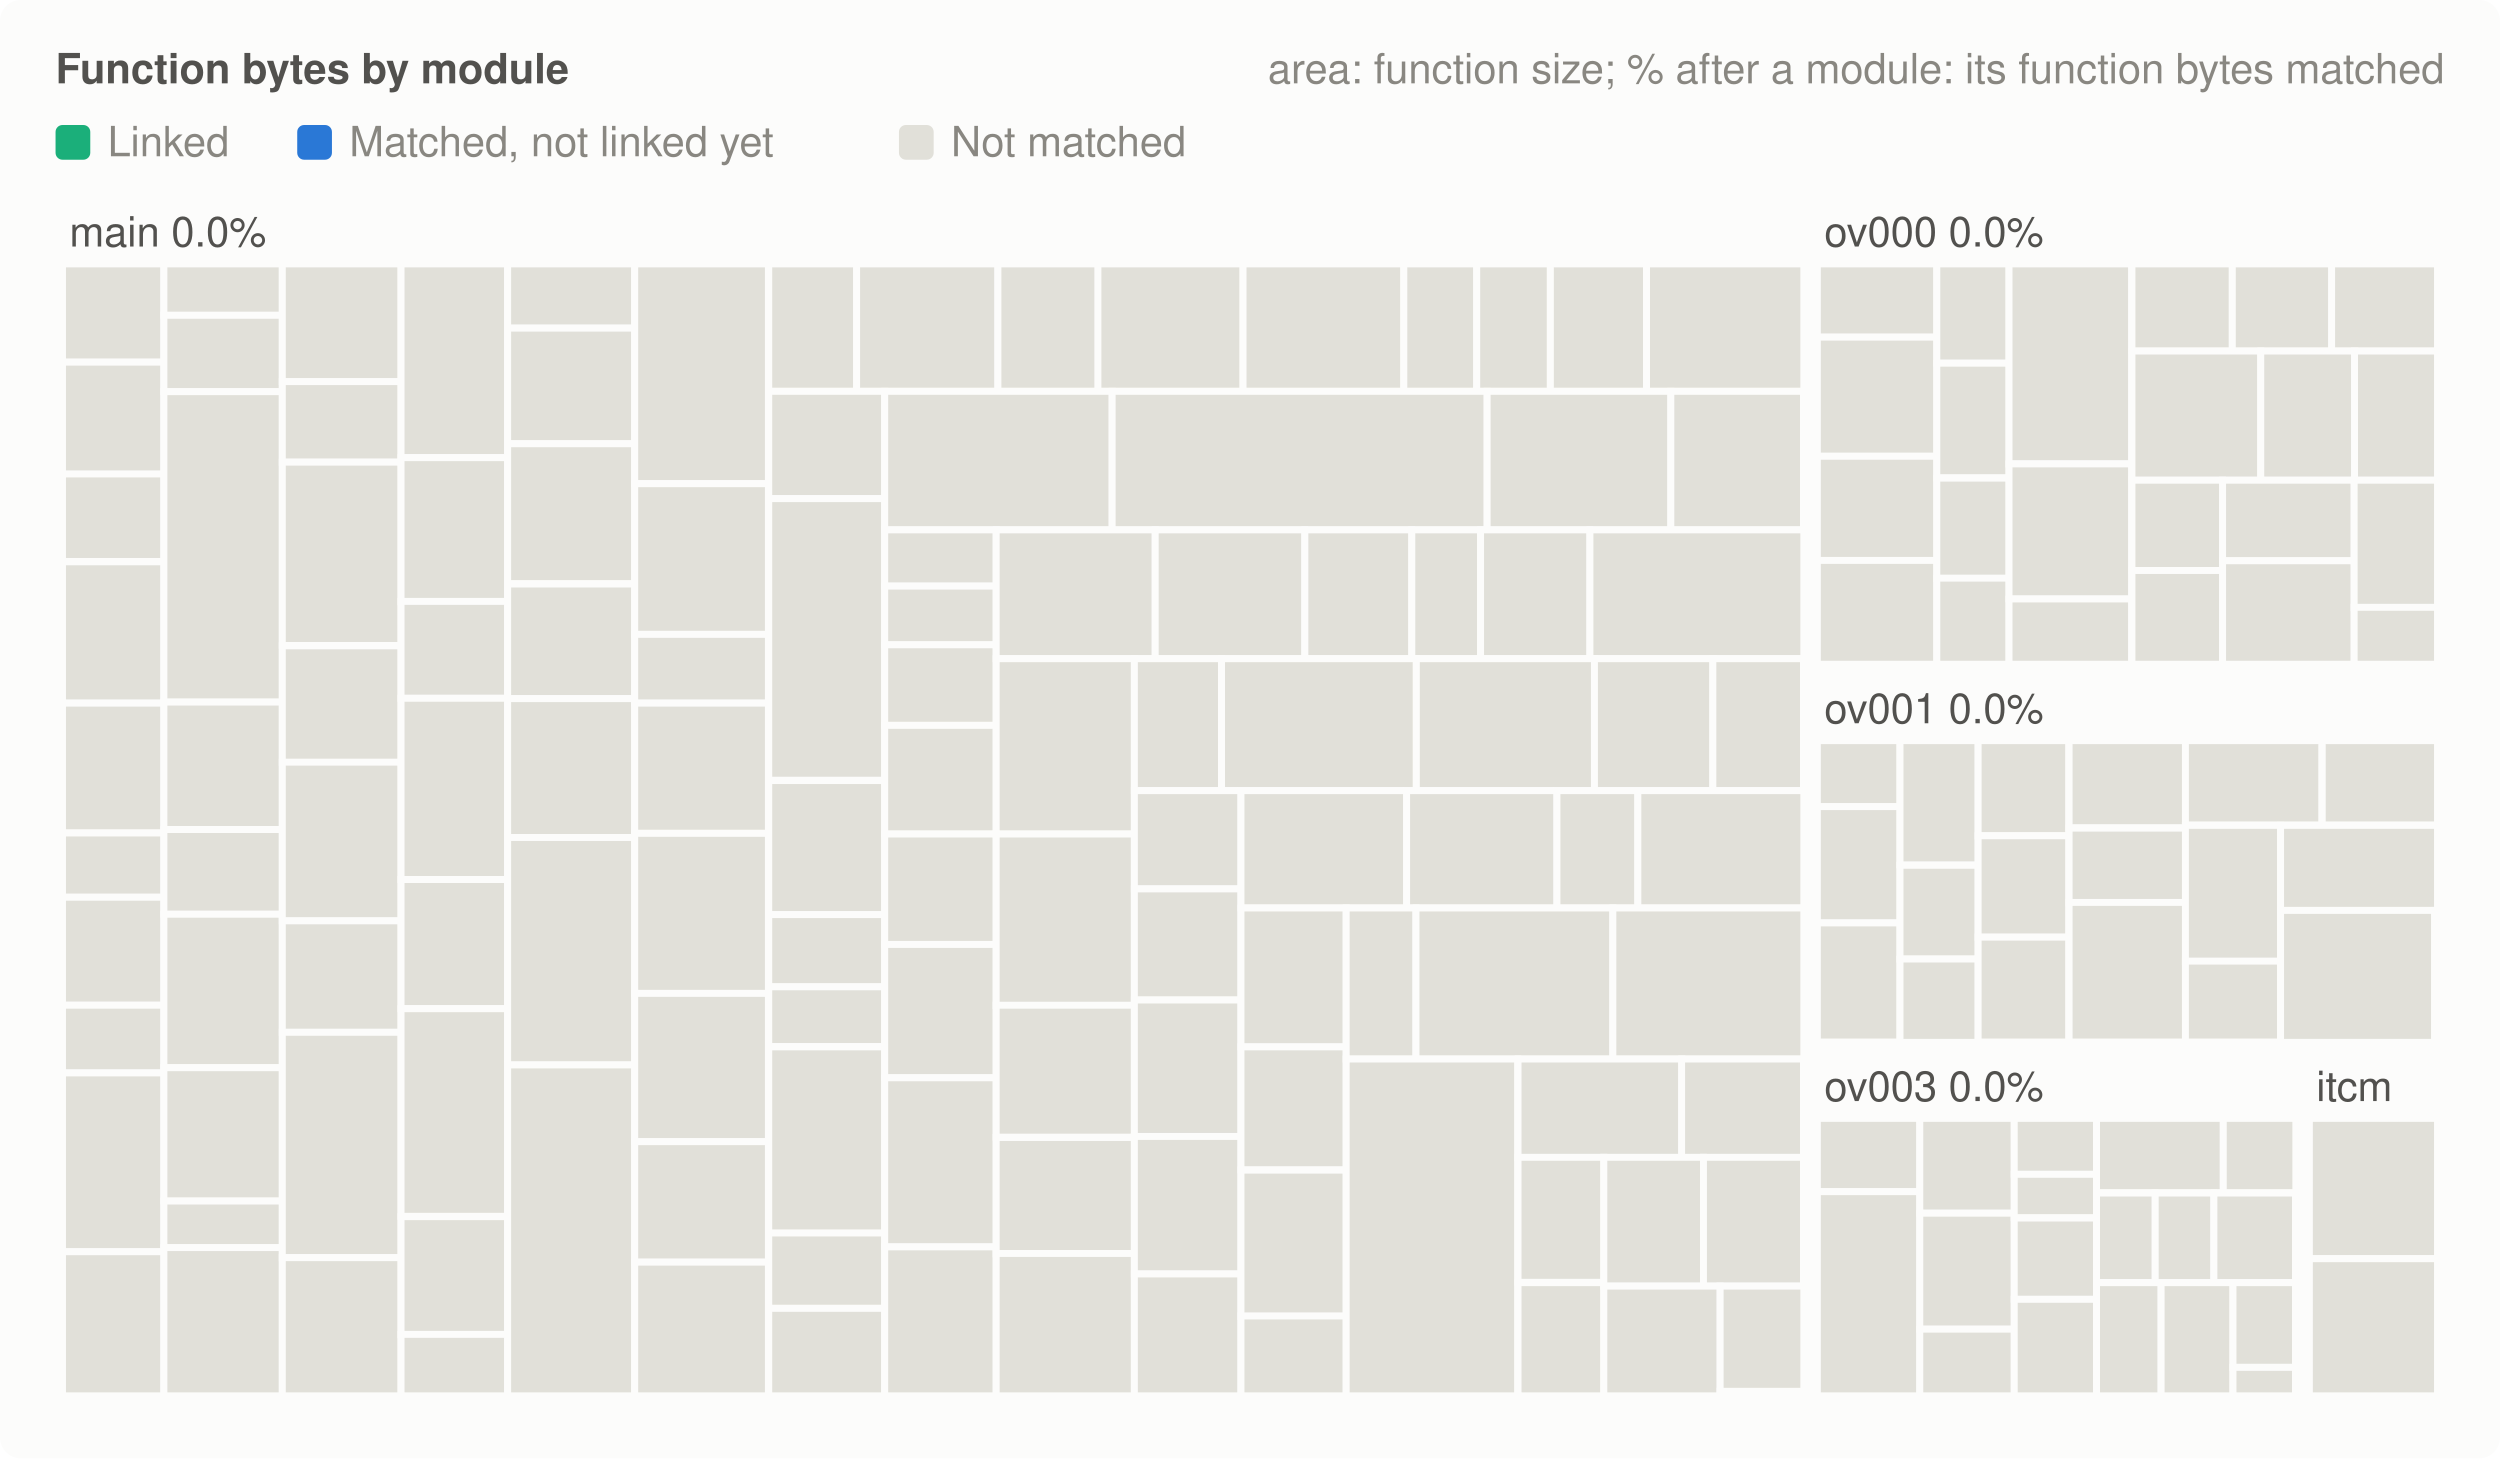
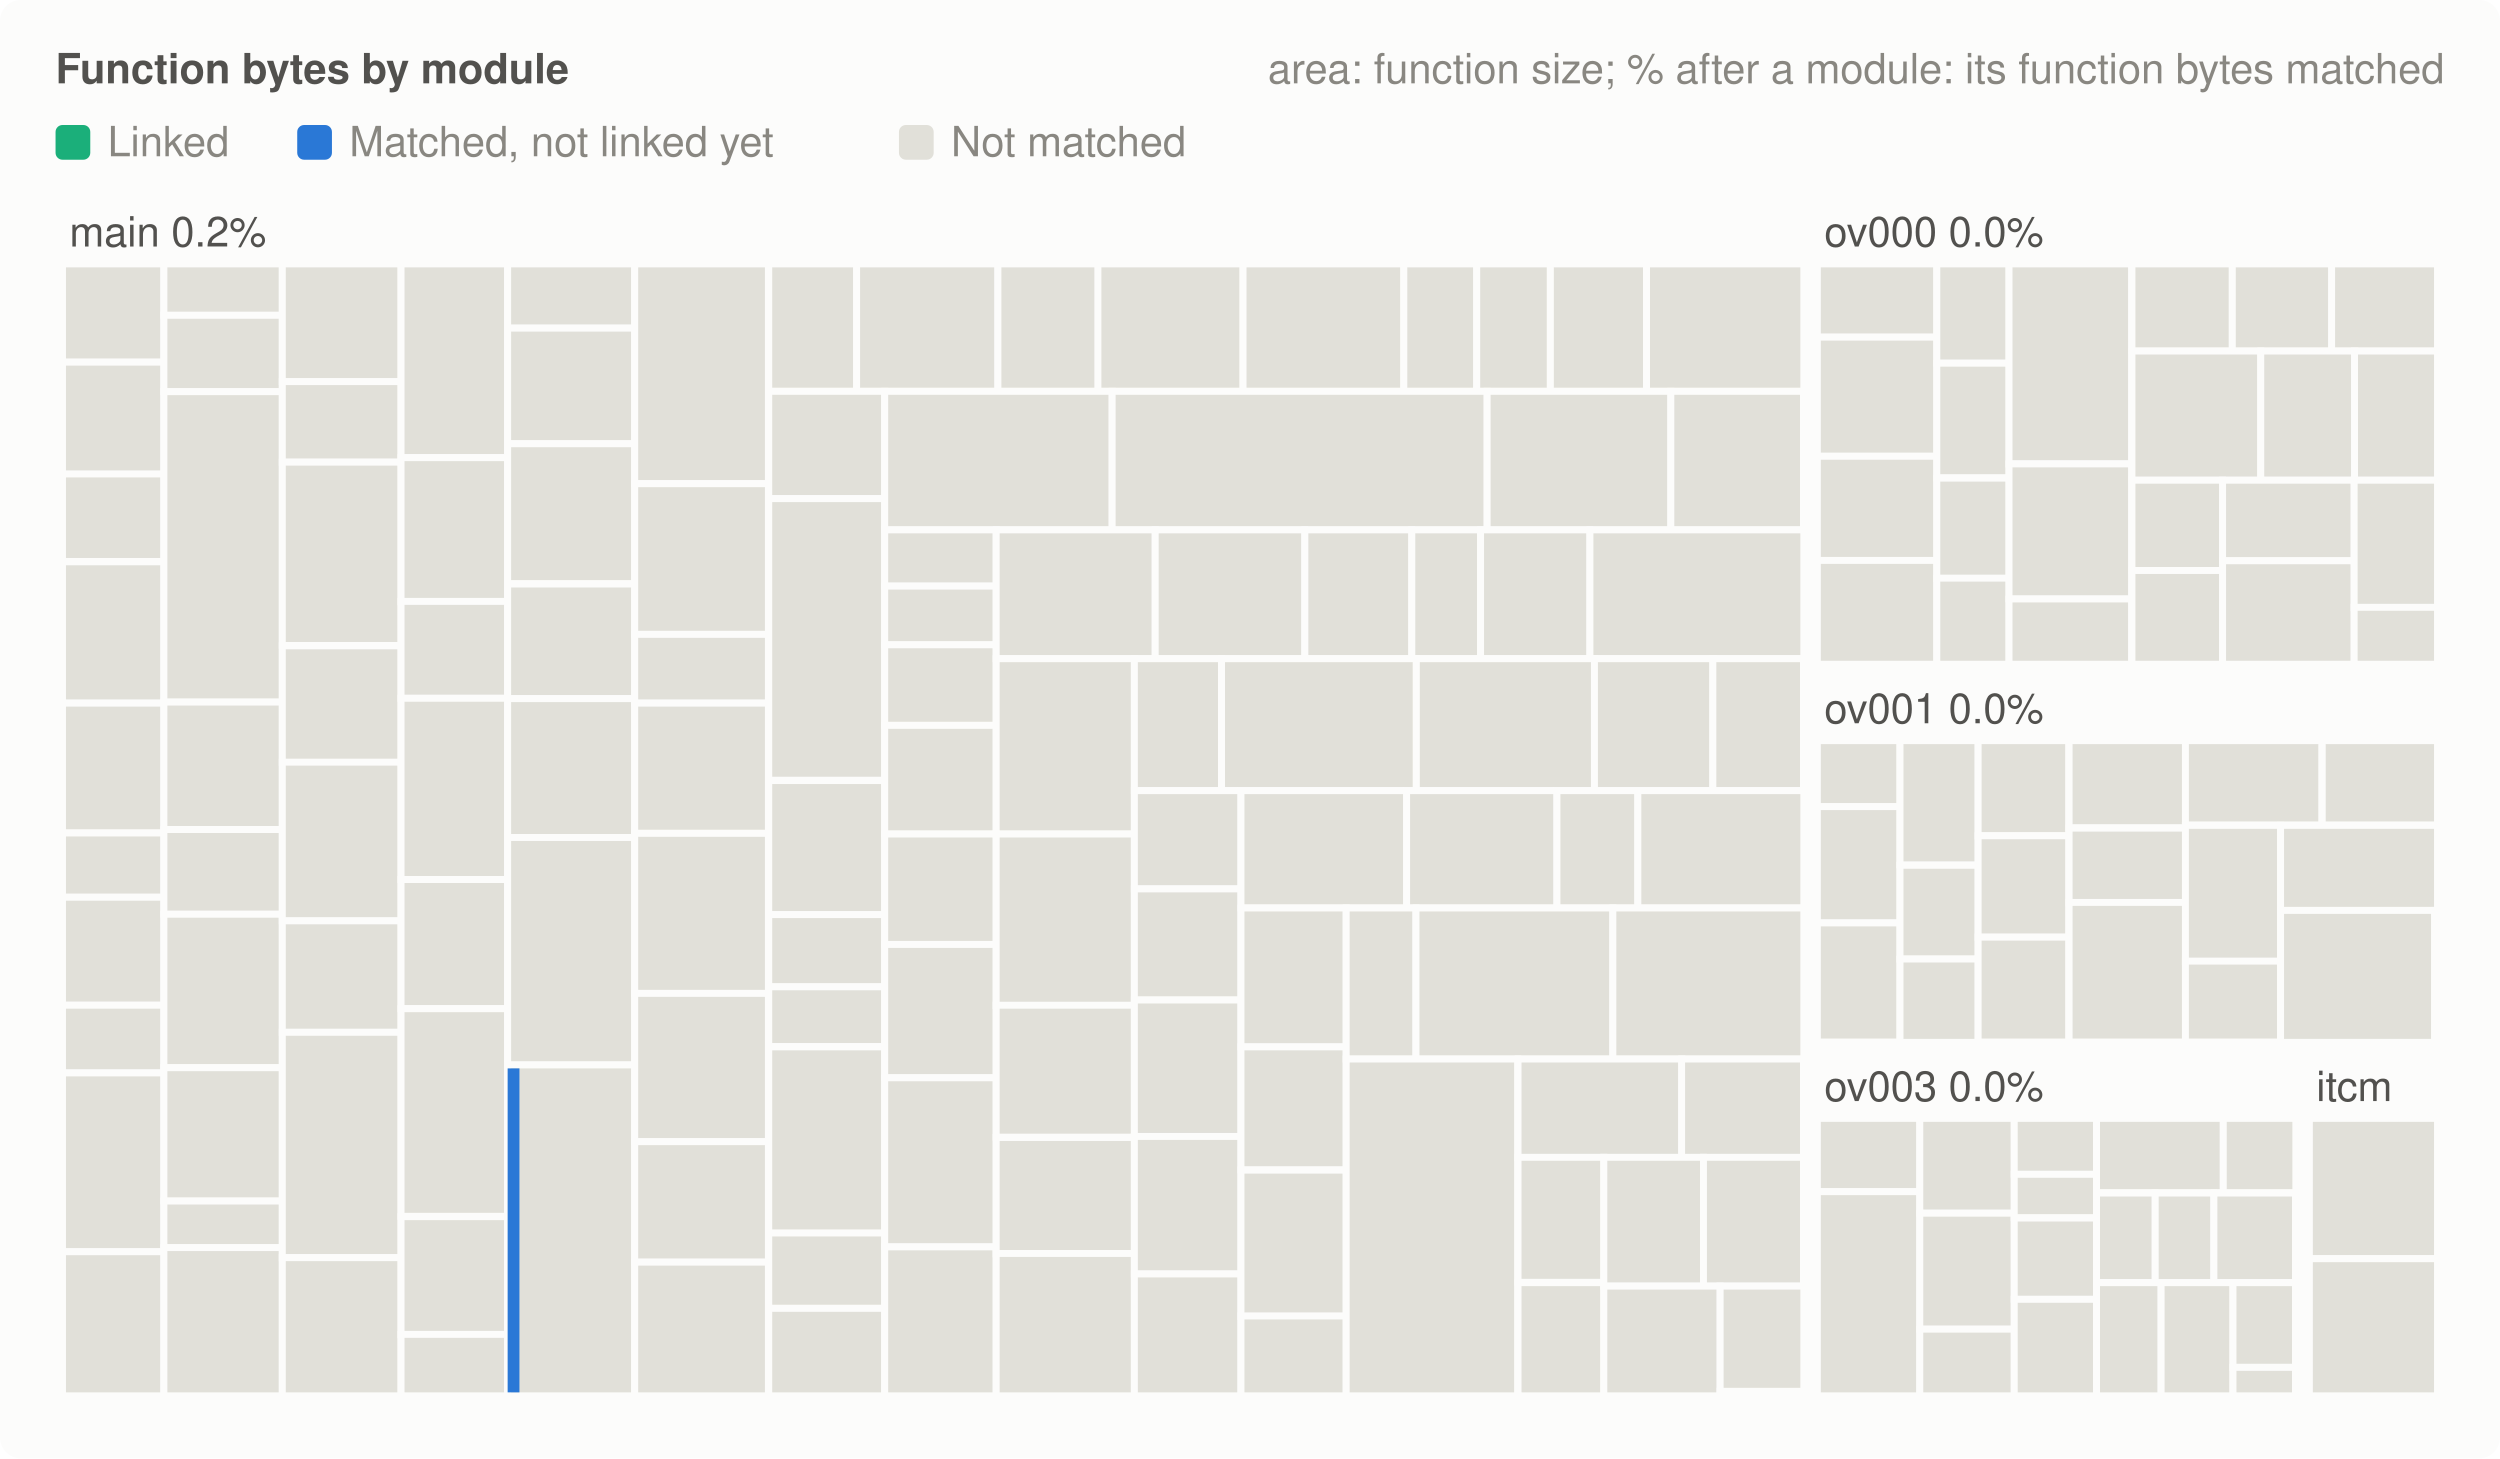
<svg xmlns="http://www.w3.org/2000/svg" viewBox="0 0 720 420" width="720" height="420" role="img" aria-label="Matched and linked code by module">
  <style>.bg{fill:#fcfcfb}.lbl{fill:#52514e}.muted{fill:#898781}.todo{fill:#e1e0d9}.gap{stroke:#fcfcfb}.matched{fill:#2a78d6}.linked{fill:#1baf7a}@media (prefers-color-scheme: dark){.bg{fill:#1a1a19}.lbl{fill:#c3c2b7}.muted{fill:#898781}.todo{fill:#2c2c2a}.gap{stroke:#1a1a19}.matched{fill:#3987e5}.linked{fill:#199e70}}text{font:12px -apple-system,BlinkMacSystemFont,'Segoe UI',Helvetica,Arial,sans-serif}.head{font-weight:600}</style>
  <rect class="bg" width="720" height="420" rx="6" />
  <text class="lbl head" x="16" y="24">Function bytes by module</text>
  <text class="muted" x="704" y="24" text-anchor="end">area: function size; % after a module: its function bytes matched</text>
  <rect class="linked" x="16" y="36" width="10" height="10" rx="2" />
  <text class="muted" x="31" y="45">Linked</text>
  <rect class="matched" x="85.6" y="36" width="10" height="10" rx="2" />
  <text class="muted" x="100.6" y="45">Matched, not linked yet</text>
  <rect class="todo" x="258.9" y="36" width="10" height="10" rx="2" />
  <text class="muted" x="273.9" y="45">Not matched</text>
  <rect class="todo gap" x="18.0" y="76.0" width="29.2" height="28.3" stroke-width="2" />
  <rect class="todo gap" x="18.0" y="104.3" width="29.2" height="32.3" stroke-width="2" />
  <rect class="todo gap" x="18.0" y="136.5" width="29.2" height="25.2" stroke-width="2" />
  <rect class="todo gap" x="18.0" y="161.8" width="29.2" height="40.7" stroke-width="2" />
  <rect class="todo gap" x="18.0" y="202.5" width="29.2" height="37.4" stroke-width="2" />
  <rect class="todo gap" x="18.0" y="239.9" width="29.2" height="18.5" stroke-width="2" />
  <rect class="todo gap" x="18.0" y="258.4" width="29.2" height="31.1" stroke-width="2" />
  <rect class="todo gap" x="18.0" y="289.5" width="29.2" height="19.5" stroke-width="2" />
  <rect class="todo gap" x="18.0" y="309.0" width="29.2" height="51.5" stroke-width="2" />
  <rect class="todo gap" x="18.0" y="360.5" width="29.2" height="41.5" stroke-width="2" />
  <rect class="todo gap" x="47.2" y="76.0" width="34.1" height="14.8" stroke-width="2" />
  <rect class="todo gap" x="47.2" y="90.8" width="34.1" height="22.0" stroke-width="2" />
  <rect class="todo gap" x="47.2" y="112.8" width="34.1" height="89.4" stroke-width="2" />
  <rect class="todo gap" x="47.2" y="202.2" width="34.1" height="36.7" stroke-width="2" />
  <rect class="todo gap" x="47.2" y="238.9" width="34.1" height="24.4" stroke-width="2" />
  <rect class="todo gap" x="47.2" y="263.3" width="34.1" height="44.2" stroke-width="2" />
  <rect class="todo gap" x="47.2" y="307.5" width="34.1" height="38.4" stroke-width="2" />
  <rect class="todo gap" x="47.2" y="345.9" width="34.1" height="13.4" stroke-width="2" />
  <rect class="todo gap" x="47.2" y="359.3" width="34.1" height="42.7" stroke-width="2" />
  <rect class="todo gap" x="81.3" y="76.0" width="34.2" height="33.9" stroke-width="2" />
  <rect class="todo gap" x="81.3" y="109.9" width="34.2" height="23.2" stroke-width="2" />
  <rect class="todo gap" x="81.3" y="133.1" width="34.2" height="52.8" stroke-width="2" />
  <rect class="todo gap" x="81.3" y="186.0" width="34.2" height="33.6" stroke-width="2" />
  <rect class="todo gap" x="81.3" y="219.5" width="34.2" height="45.7" stroke-width="2" />
  <rect class="todo gap" x="81.3" y="265.2" width="34.2" height="32.1" stroke-width="2" />
  <rect class="todo gap" x="81.3" y="297.3" width="34.2" height="64.9" stroke-width="2" />
  <rect class="todo gap" x="81.3" y="362.2" width="34.2" height="39.8" stroke-width="2" />
  <rect class="todo gap" x="115.5" y="76.0" width="30.7" height="55.8" stroke-width="2" />
  <rect class="todo gap" x="115.5" y="131.8" width="30.7" height="41.5" stroke-width="2" />
  <rect class="todo gap" x="115.5" y="173.2" width="30.7" height="27.9" stroke-width="2" />
  <rect class="todo gap" x="115.5" y="201.1" width="30.7" height="52.2" stroke-width="2" />
  <rect class="todo gap" x="115.5" y="253.3" width="30.7" height="37.2" stroke-width="2" />
  <rect class="todo gap" x="115.5" y="290.5" width="30.7" height="59.8" stroke-width="2" />
  <rect class="todo gap" x="115.5" y="350.4" width="30.7" height="34.0" stroke-width="2" />
  <rect class="todo gap" x="115.5" y="384.3" width="30.7" height="17.7" stroke-width="2" />
  <rect class="todo gap" x="146.2" y="76.0" width="36.6" height="18.5" stroke-width="2" />
  <rect class="todo gap" x="146.2" y="94.5" width="36.6" height="33.3" stroke-width="2" />
  <rect class="todo gap" x="146.2" y="127.8" width="36.6" height="40.3" stroke-width="2" />
  <rect class="todo gap" x="146.2" y="168.2" width="36.6" height="33.0" stroke-width="2" />
  <rect class="todo gap" x="146.2" y="201.2" width="36.6" height="40.0" stroke-width="2" />
  <rect class="todo gap" x="146.2" y="241.2" width="36.6" height="65.5" stroke-width="2" />
  <rect class="todo gap" x="146.2" y="306.7" width="36.6" height="95.3" stroke-width="2" />
+   <rect class="matched" x="146.2" y="307.7" width="3.40" height="93.3" />
  <rect class="todo gap" x="182.8" y="76.0" width="38.5" height="63.3" stroke-width="2" />
  <rect class="todo gap" x="182.8" y="139.3" width="38.5" height="43.4" stroke-width="2" />
  <rect class="todo gap" x="182.8" y="182.7" width="38.5" height="19.8" stroke-width="2" />
  <rect class="todo gap" x="182.8" y="202.5" width="38.5" height="37.5" stroke-width="2" />
  <rect class="todo gap" x="182.8" y="240.0" width="38.5" height="46.1" stroke-width="2" />
  <rect class="todo gap" x="182.8" y="286.1" width="38.5" height="42.7" stroke-width="2" />
  <rect class="todo gap" x="182.8" y="328.8" width="38.5" height="34.7" stroke-width="2" />
  <rect class="todo gap" x="182.8" y="363.5" width="38.5" height="38.5" stroke-width="2" />
  <rect class="todo gap" x="221.4" y="76.0" width="25.3" height="36.7" stroke-width="2" />
  <rect class="todo gap" x="246.7" y="76.0" width="40.7" height="36.7" stroke-width="2" />
  <rect class="todo gap" x="287.4" y="76.0" width="28.9" height="36.7" stroke-width="2" />
  <rect class="todo gap" x="316.2" y="76.0" width="41.8" height="36.7" stroke-width="2" />
  <rect class="todo gap" x="358.0" y="76.0" width="46.3" height="36.7" stroke-width="2" />
  <rect class="todo gap" x="404.3" y="76.0" width="21.0" height="36.7" stroke-width="2" />
  <rect class="todo gap" x="425.3" y="76.0" width="21.2" height="36.7" stroke-width="2" />
  <rect class="todo gap" x="446.5" y="76.0" width="27.7" height="36.7" stroke-width="2" />
  <rect class="todo gap" x="474.2" y="76.0" width="45.3" height="36.7" stroke-width="2" />
  <rect class="todo gap" x="221.4" y="112.7" width="33.4" height="30.9" stroke-width="2" />
  <rect class="todo gap" x="221.4" y="143.6" width="33.4" height="81.1" stroke-width="2" />
  <rect class="todo gap" x="221.4" y="224.8" width="33.4" height="38.6" stroke-width="2" />
  <rect class="todo gap" x="221.4" y="263.4" width="33.4" height="20.8" stroke-width="2" />
  <rect class="todo gap" x="221.4" y="284.2" width="33.4" height="17.2" stroke-width="2" />
  <rect class="todo gap" x="221.4" y="301.5" width="33.4" height="53.7" stroke-width="2" />
  <rect class="todo gap" x="221.4" y="355.1" width="33.4" height="21.7" stroke-width="2" />
  <rect class="todo gap" x="221.4" y="376.8" width="33.4" height="25.2" stroke-width="2" />
  <rect class="todo gap" x="254.8" y="112.7" width="65.5" height="39.9" stroke-width="2" />
  <rect class="todo gap" x="320.3" y="112.7" width="108.0" height="39.9" stroke-width="2" />
  <rect class="todo gap" x="428.3" y="112.7" width="52.9" height="39.9" stroke-width="2" />
  <rect class="todo gap" x="481.2" y="112.7" width="38.2" height="39.9" stroke-width="2" />
  <rect class="todo gap" x="254.8" y="152.6" width="32.1" height="16.2" stroke-width="2" />
  <rect class="todo gap" x="254.8" y="168.8" width="32.1" height="16.9" stroke-width="2" />
  <rect class="todo gap" x="254.8" y="185.7" width="32.1" height="23.2" stroke-width="2" />
  <rect class="todo gap" x="254.8" y="208.9" width="32.1" height="31.3" stroke-width="2" />
  <rect class="todo gap" x="254.8" y="240.2" width="32.1" height="31.8" stroke-width="2" />
  <rect class="todo gap" x="254.8" y="272.0" width="32.1" height="38.4" stroke-width="2" />
  <rect class="todo gap" x="254.8" y="310.4" width="32.1" height="48.7" stroke-width="2" />
  <rect class="todo gap" x="254.8" y="359.1" width="32.1" height="42.9" stroke-width="2" />
  <rect class="todo gap" x="286.9" y="152.6" width="45.8" height="37.1" stroke-width="2" />
  <rect class="todo gap" x="332.7" y="152.6" width="43.1" height="37.1" stroke-width="2" />
  <rect class="todo gap" x="375.8" y="152.6" width="30.8" height="37.1" stroke-width="2" />
  <rect class="todo gap" x="406.6" y="152.6" width="19.8" height="37.1" stroke-width="2" />
  <rect class="todo gap" x="426.4" y="152.6" width="31.5" height="37.1" stroke-width="2" />
  <rect class="todo gap" x="457.9" y="152.6" width="61.6" height="37.1" stroke-width="2" />
  <rect class="todo gap" x="286.9" y="189.7" width="39.8" height="50.5" stroke-width="2" />
  <rect class="todo gap" x="286.9" y="240.2" width="39.8" height="49.4" stroke-width="2" />
  <rect class="todo gap" x="286.9" y="289.5" width="39.8" height="38.0" stroke-width="2" />
  <rect class="todo gap" x="286.9" y="327.6" width="39.8" height="33.5" stroke-width="2" />
  <rect class="todo gap" x="286.9" y="361.0" width="39.8" height="41.0" stroke-width="2" />
  <rect class="todo gap" x="326.7" y="189.7" width="25.1" height="38.0" stroke-width="2" />
  <rect class="todo gap" x="351.8" y="189.7" width="56.1" height="38.0" stroke-width="2" />
  <rect class="todo gap" x="407.9" y="189.7" width="51.3" height="38.0" stroke-width="2" />
  <rect class="todo gap" x="459.2" y="189.7" width="34.1" height="38.0" stroke-width="2" />
  <rect class="todo gap" x="493.3" y="189.7" width="26.1" height="38.0" stroke-width="2" />
  <rect class="todo gap" x="326.7" y="227.7" width="30.7" height="28.3" stroke-width="2" />
  <rect class="todo gap" x="326.7" y="256.0" width="30.7" height="32.0" stroke-width="2" />
  <rect class="todo gap" x="326.7" y="288.0" width="30.7" height="39.3" stroke-width="2" />
  <rect class="todo gap" x="326.7" y="327.3" width="30.7" height="39.6" stroke-width="2" />
  <rect class="todo gap" x="326.7" y="366.9" width="30.7" height="35.1" stroke-width="2" />
  <rect class="todo gap" x="357.4" y="227.7" width="47.7" height="33.8" stroke-width="2" />
  <rect class="todo gap" x="405.1" y="227.7" width="43.3" height="33.8" stroke-width="2" />
  <rect class="todo gap" x="448.4" y="227.7" width="23.3" height="33.8" stroke-width="2" />
  <rect class="todo gap" x="471.7" y="227.7" width="47.8" height="33.8" stroke-width="2" />
  <rect class="todo gap" x="357.4" y="261.5" width="30.3" height="40.0" stroke-width="2" />
  <rect class="todo gap" x="357.4" y="301.5" width="30.3" height="35.4" stroke-width="2" />
  <rect class="todo gap" x="357.4" y="337.0" width="30.3" height="42.1" stroke-width="2" />
  <rect class="todo gap" x="357.4" y="379.0" width="30.3" height="23.0" stroke-width="2" />
  <rect class="todo gap" x="387.7" y="261.5" width="20.1" height="43.5" stroke-width="2" />
  <rect class="todo gap" x="407.8" y="261.5" width="56.7" height="43.5" stroke-width="2" />
  <rect class="todo gap" x="464.5" y="261.5" width="55.0" height="43.5" stroke-width="2" />
  <rect class="todo gap" x="387.7" y="305.0" width="49.4" height="97.0" stroke-width="2" />
  <rect class="todo gap" x="437.2" y="305.0" width="47.2" height="28.4" stroke-width="2" />
  <rect class="todo gap" x="484.3" y="305.0" width="35.1" height="28.4" stroke-width="2" />
  <rect class="todo gap" x="437.2" y="333.3" width="24.7" height="36.0" stroke-width="2" />
  <rect class="todo gap" x="437.2" y="369.4" width="24.7" height="32.6" stroke-width="2" />
  <rect class="todo gap" x="461.9" y="333.3" width="28.7" height="37.1" stroke-width="2" />
  <rect class="todo gap" x="490.6" y="333.3" width="28.8" height="37.1" stroke-width="2" />
  <rect class="todo gap" x="461.9" y="370.4" width="33.5" height="31.6" stroke-width="2" />
  <rect class="todo gap" x="495.4" y="370.4" width="24.1" height="30.4" stroke-width="2" />
  <rect class="todo gap" x="495.4" y="400.7" width="24.1" height="1.3" stroke-width="2" />
-   <text class="lbl" x="20.0" y="71.0">main 0.0%</text>
+   <text class="lbl" x="20.0" y="71.0">main 0.2%</text>
  <rect class="todo gap" x="523.4" y="76.0" width="34.4" height="21.1" stroke-width="2" />
  <rect class="todo gap" x="523.4" y="97.1" width="34.4" height="34.3" stroke-width="2" />
  <rect class="todo gap" x="523.4" y="131.4" width="34.4" height="30.1" stroke-width="2" />
  <rect class="todo gap" x="523.4" y="161.4" width="34.4" height="29.9" stroke-width="2" />
  <rect class="todo gap" x="557.8" y="76.0" width="20.8" height="28.6" stroke-width="2" />
  <rect class="todo gap" x="557.8" y="104.6" width="20.8" height="33.0" stroke-width="2" />
  <rect class="todo gap" x="557.8" y="137.7" width="20.8" height="28.9" stroke-width="2" />
  <rect class="todo gap" x="557.8" y="166.5" width="20.8" height="24.8" stroke-width="2" />
  <rect class="todo gap" x="578.6" y="76.0" width="35.3" height="57.6" stroke-width="2" />
  <rect class="todo gap" x="578.6" y="133.6" width="35.3" height="38.9" stroke-width="2" />
  <rect class="todo gap" x="578.6" y="172.5" width="35.3" height="18.8" stroke-width="2" />
  <rect class="todo gap" x="614.0" y="76.0" width="28.9" height="25.1" stroke-width="2" />
  <rect class="todo gap" x="642.9" y="76.0" width="28.7" height="25.1" stroke-width="2" />
  <rect class="todo gap" x="671.5" y="76.0" width="30.5" height="25.1" stroke-width="2" />
  <rect class="todo gap" x="614.0" y="101.1" width="37.1" height="37.2" stroke-width="2" />
  <rect class="todo gap" x="651.1" y="101.1" width="27.1" height="37.2" stroke-width="2" />
  <rect class="todo gap" x="678.1" y="101.1" width="23.9" height="37.2" stroke-width="2" />
  <rect class="todo gap" x="614.0" y="138.3" width="26.1" height="26.0" stroke-width="2" />
  <rect class="todo gap" x="614.0" y="164.3" width="26.1" height="27.0" stroke-width="2" />
  <rect class="todo gap" x="640.1" y="138.3" width="37.9" height="23.2" stroke-width="2" />
  <rect class="todo gap" x="640.1" y="161.5" width="37.9" height="29.8" stroke-width="2" />
  <rect class="todo gap" x="678.0" y="138.3" width="24.0" height="36.7" stroke-width="2" />
  <rect class="todo gap" x="678.0" y="174.9" width="24.0" height="16.4" stroke-width="2" />
  <text class="lbl" x="525.4" y="71.0">ov000 0.0%</text>
  <rect class="todo gap" x="523.4" y="213.3" width="23.8" height="19.0" stroke-width="2" />
  <rect class="todo gap" x="523.4" y="232.3" width="23.8" height="33.5" stroke-width="2" />
  <rect class="todo gap" x="523.4" y="265.8" width="23.8" height="34.3" stroke-width="2" />
  <rect class="todo gap" x="547.2" y="213.3" width="22.5" height="35.8" stroke-width="2" />
  <rect class="todo gap" x="547.2" y="249.2" width="22.5" height="27.0" stroke-width="2" />
  <rect class="todo gap" x="547.2" y="276.2" width="22.5" height="24.0" stroke-width="2" />
  <rect class="todo gap" x="569.7" y="213.3" width="26.1" height="27.4" stroke-width="2" />
  <rect class="todo gap" x="569.7" y="240.7" width="26.1" height="29.2" stroke-width="2" />
  <rect class="todo gap" x="569.7" y="269.9" width="26.1" height="30.2" stroke-width="2" />
  <rect class="todo gap" x="595.9" y="213.3" width="33.6" height="25.1" stroke-width="2" />
  <rect class="todo gap" x="595.9" y="238.5" width="33.6" height="21.5" stroke-width="2" />
  <rect class="todo gap" x="595.9" y="259.9" width="33.6" height="40.2" stroke-width="2" />
  <rect class="todo gap" x="629.4" y="213.3" width="39.3" height="24.3" stroke-width="2" />
  <rect class="todo gap" x="668.8" y="213.3" width="33.2" height="24.3" stroke-width="2" />
  <rect class="todo gap" x="629.4" y="237.7" width="27.4" height="39.2" stroke-width="2" />
  <rect class="todo gap" x="629.4" y="276.8" width="27.4" height="23.3" stroke-width="2" />
  <rect class="todo gap" x="656.8" y="237.7" width="45.2" height="24.5" stroke-width="2" />
  <rect class="todo gap" x="656.8" y="262.2" width="44.4" height="38.0" stroke-width="2" />
  <rect class="todo gap" x="701.2" y="262.2" width="0.8" height="38.0" stroke-width="2" />
  <text class="lbl" x="525.4" y="208.3">ov001 0.0%</text>
  <rect class="todo gap" x="523.4" y="322.1" width="29.5" height="21.1" stroke-width="2" />
  <rect class="todo gap" x="523.4" y="343.2" width="29.5" height="58.8" stroke-width="2" />
  <rect class="todo gap" x="552.9" y="322.1" width="27.2" height="27.3" stroke-width="2" />
  <rect class="todo gap" x="552.9" y="349.4" width="27.2" height="33.4" stroke-width="2" />
  <rect class="todo gap" x="552.9" y="382.8" width="27.2" height="19.2" stroke-width="2" />
  <rect class="todo gap" x="580.1" y="322.1" width="23.7" height="16.1" stroke-width="2" />
  <rect class="todo gap" x="580.1" y="338.2" width="23.7" height="12.5" stroke-width="2" />
  <rect class="todo gap" x="580.1" y="350.8" width="23.7" height="23.4" stroke-width="2" />
  <rect class="todo gap" x="580.1" y="374.2" width="23.7" height="27.8" stroke-width="2" />
  <rect class="todo gap" x="603.8" y="322.1" width="36.5" height="21.4" stroke-width="2" />
  <rect class="todo gap" x="640.3" y="322.1" width="20.9" height="21.4" stroke-width="2" />
  <rect class="todo gap" x="603.8" y="343.6" width="16.9" height="25.8" stroke-width="2" />
  <rect class="todo gap" x="620.7" y="343.6" width="16.9" height="25.8" stroke-width="2" />
  <rect class="todo gap" x="637.6" y="343.6" width="23.5" height="25.8" stroke-width="2" />
  <rect class="todo gap" x="603.8" y="369.4" width="18.6" height="32.6" stroke-width="2" />
  <rect class="todo gap" x="622.4" y="369.4" width="20.7" height="32.6" stroke-width="2" />
  <rect class="todo gap" x="643.1" y="369.4" width="18.0" height="24.4" stroke-width="2" />
  <rect class="todo gap" x="643.1" y="393.8" width="18.0" height="8.2" stroke-width="2" />
  <text class="lbl" x="525.4" y="317.1">ov003 0.0%</text>
  <rect class="todo gap" x="665.1" y="322.1" width="36.9" height="40.4" stroke-width="2" />
  <rect class="todo gap" x="665.1" y="362.5" width="36.9" height="39.5" stroke-width="2" />
  <text class="lbl" x="667.1" y="317.1">itcm</text>
</svg>
